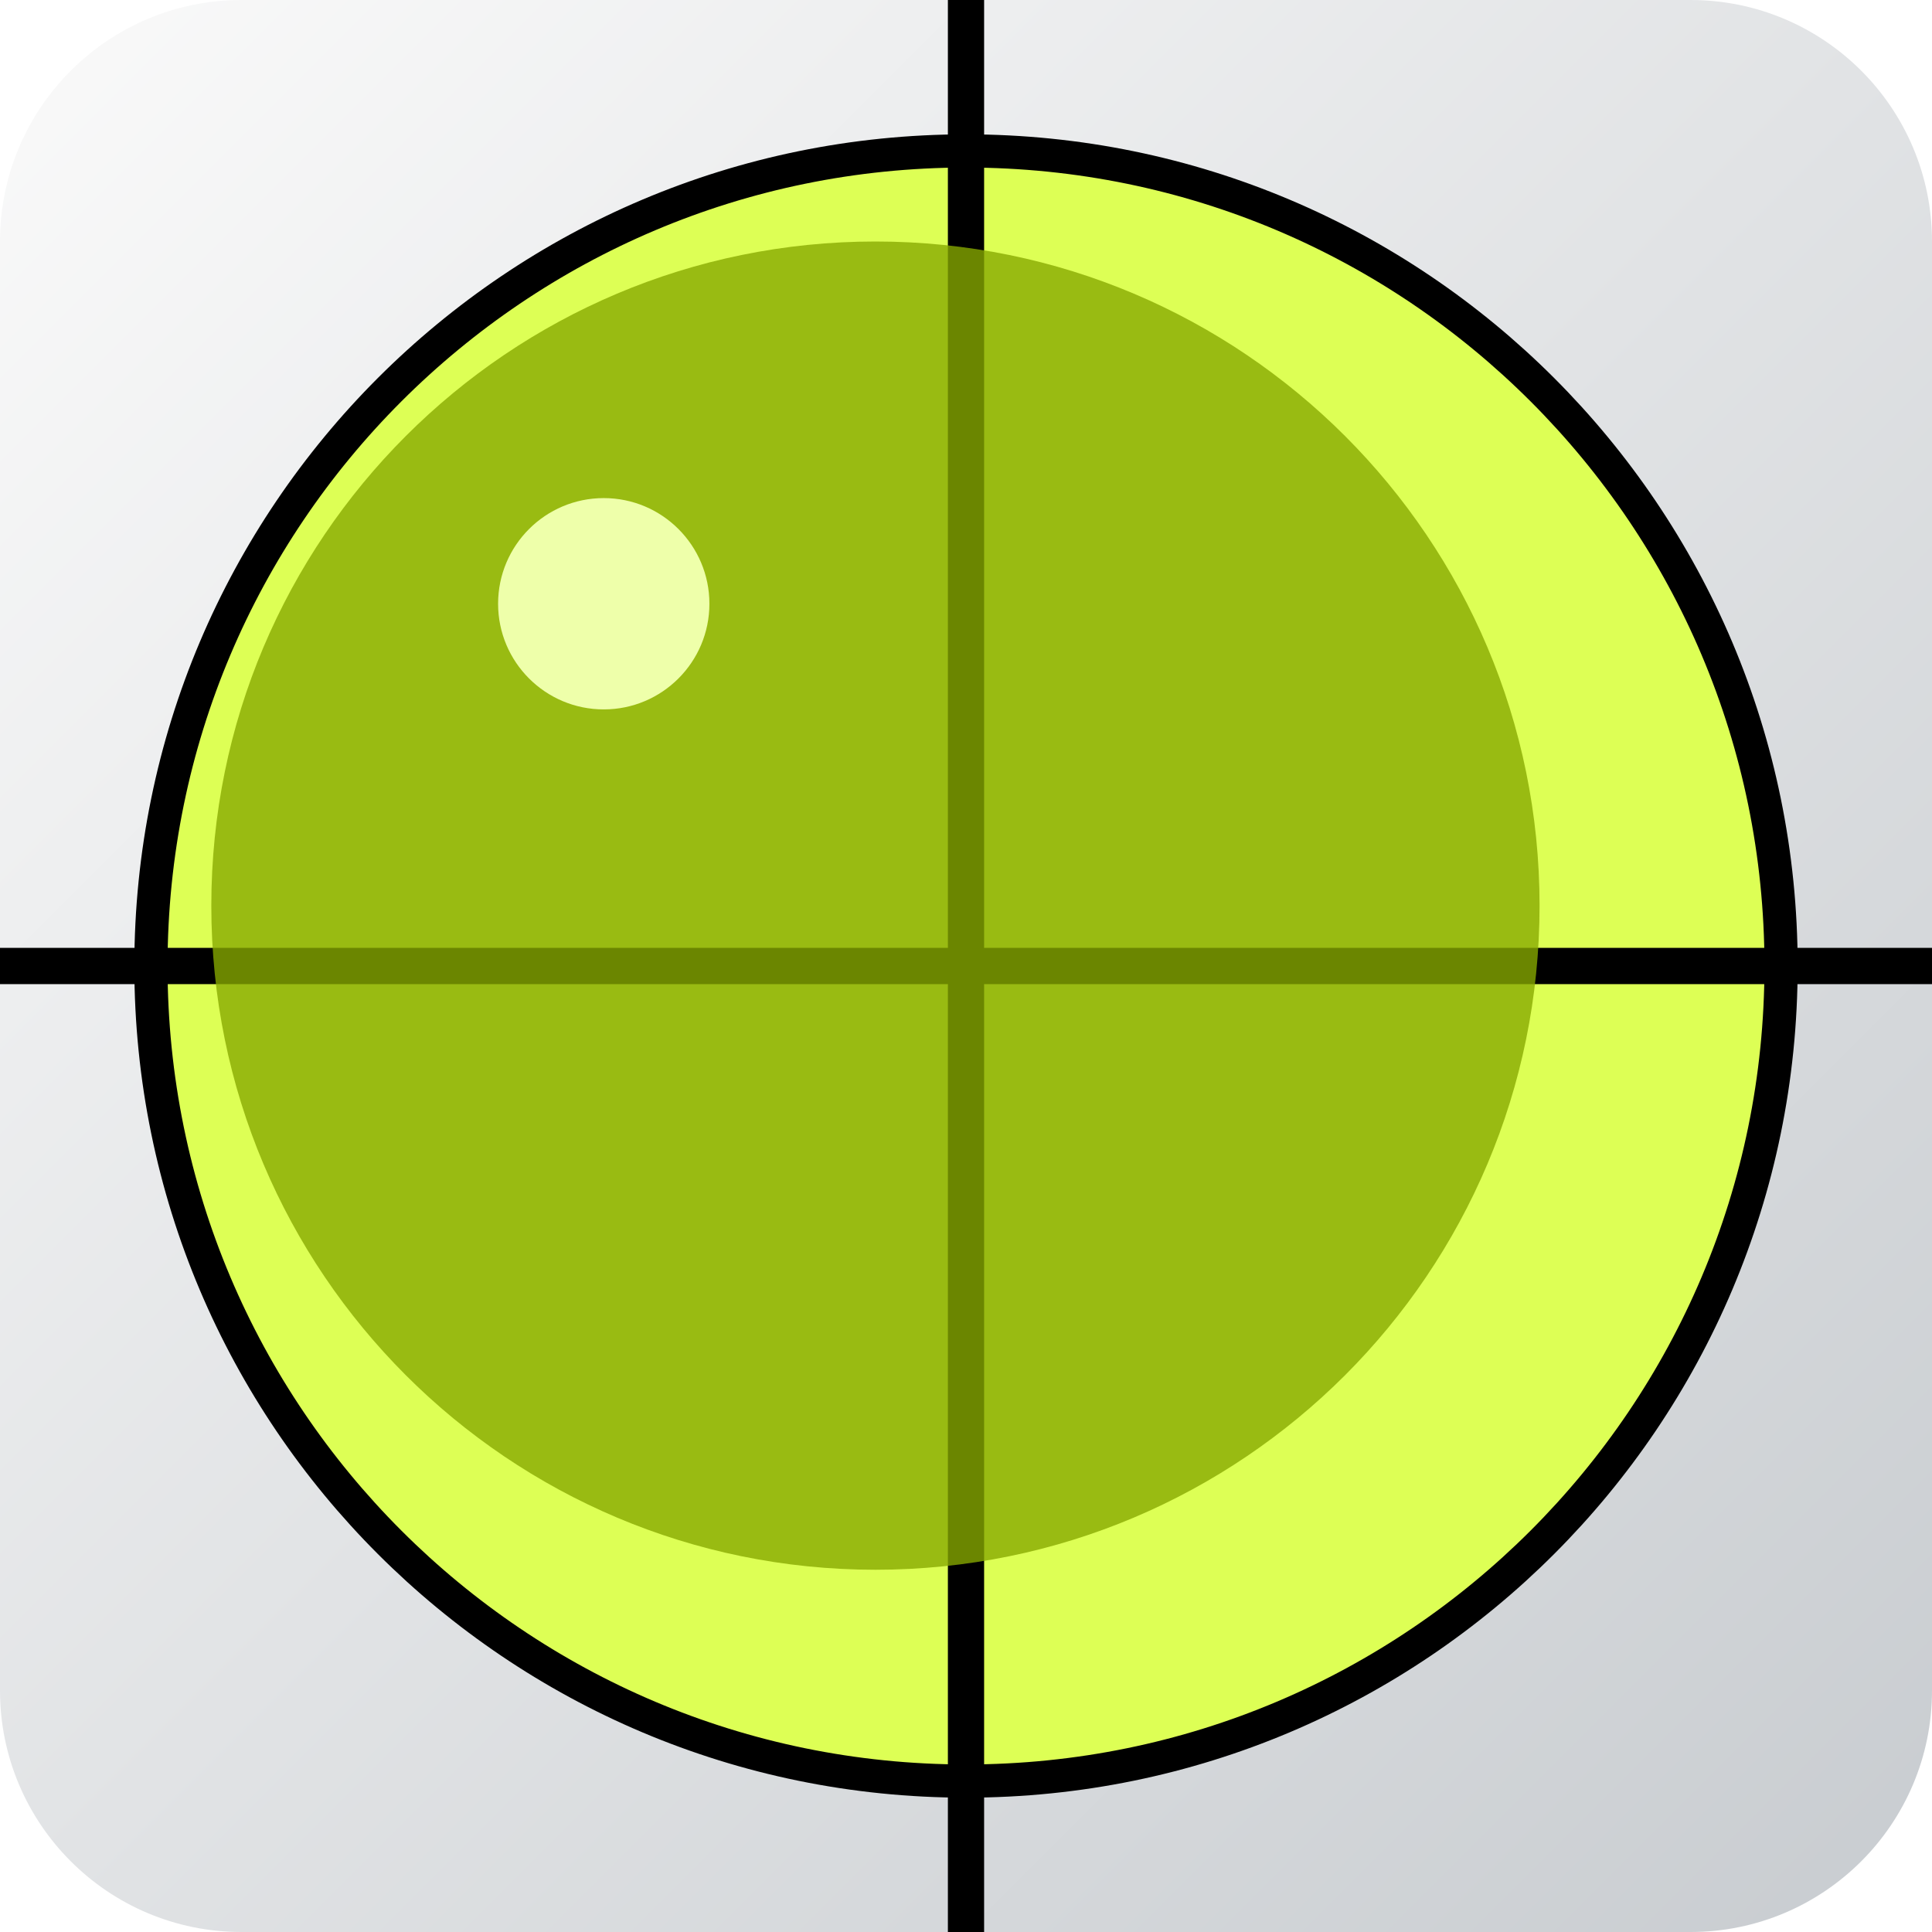
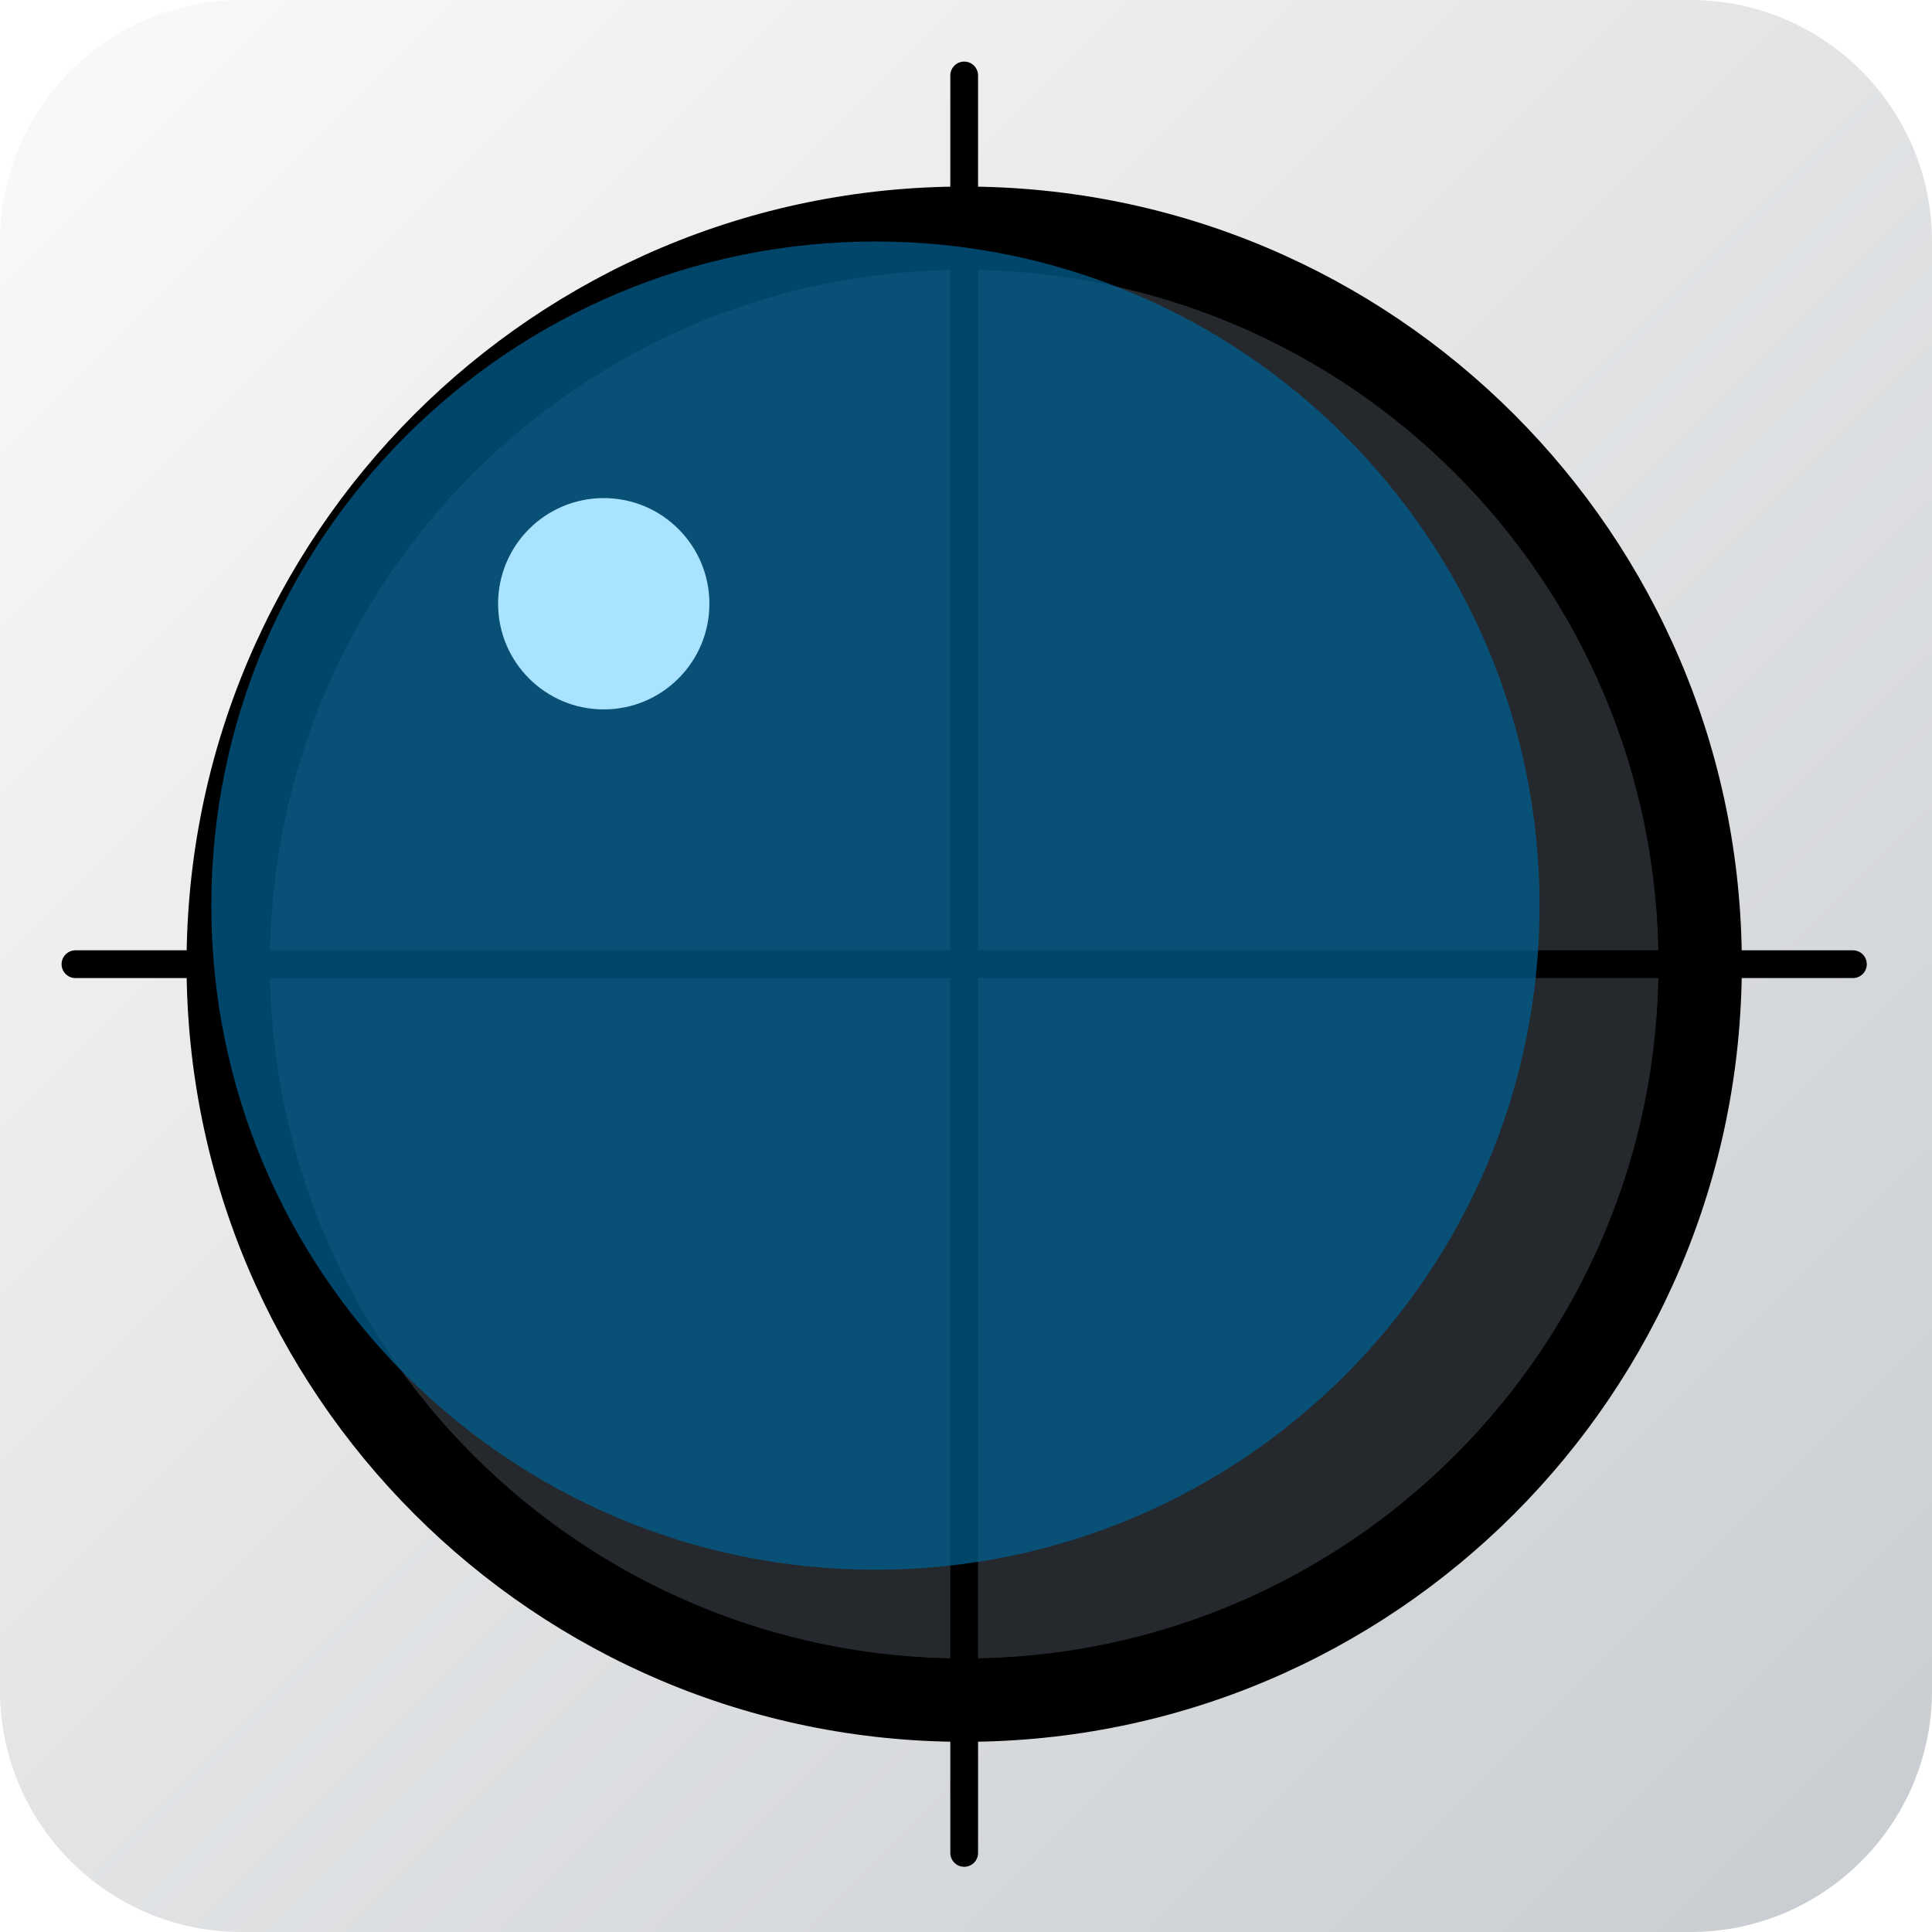
<svg xmlns="http://www.w3.org/2000/svg" width="256" height="256" version="1.1" viewBox="0 0 64 64">
  <defs>
    <linearGradient id="linearGradient15" x2="256" y2="256" gradientTransform="scale(.25)" gradientUnits="userSpaceOnUse">
      <stop stop-color="#fafafa" offset="0" />
      <stop stop-color="#c8ccd0" offset="1" />
    </linearGradient>
  </defs>
  <rect width="64" height="64" ry="8" fill="url(#linearGradient15)" stroke-width=".25" />
-   <g stroke="#000" stroke-linecap="round">
-     <circle cx="32" cy="32" r="27" fill="#df5" stroke-width="1.1" />
-     <path d="m32 0v64" fill="#1a1a1a" stroke-width="1.2" />
-     <path d="m0 32h64" fill="#1a1a1a" stroke-width="1.2" />
+   <g transform="matrix(.92 0 0 .92 2.5 2.5)" stroke="#000" stroke-linecap="round">
+     <circle cx="32" cy="32" r="28" stroke="none" stroke-width="1.1" />
+     <circle cx="32" cy="32" r="25" fill="#25282d" stroke="none" stroke-width="1.1" />
+     <path d="m0 32h64m-32-32v64" />
  </g>
-   <circle cx="29" cy="30" r="22" fill="#8a0" fill-opacity=".79" />
-   <ellipse cx="20" cy="20" rx="3.5" ry="3.5" fill="#efa" />
+   <circle cx="29" cy="30" r="22" fill="#005e8f" fill-opacity=".75" />
+   <ellipse cx="20" cy="20" rx="3.5" ry="3.5" fill="#aae3ff" />
</svg>
